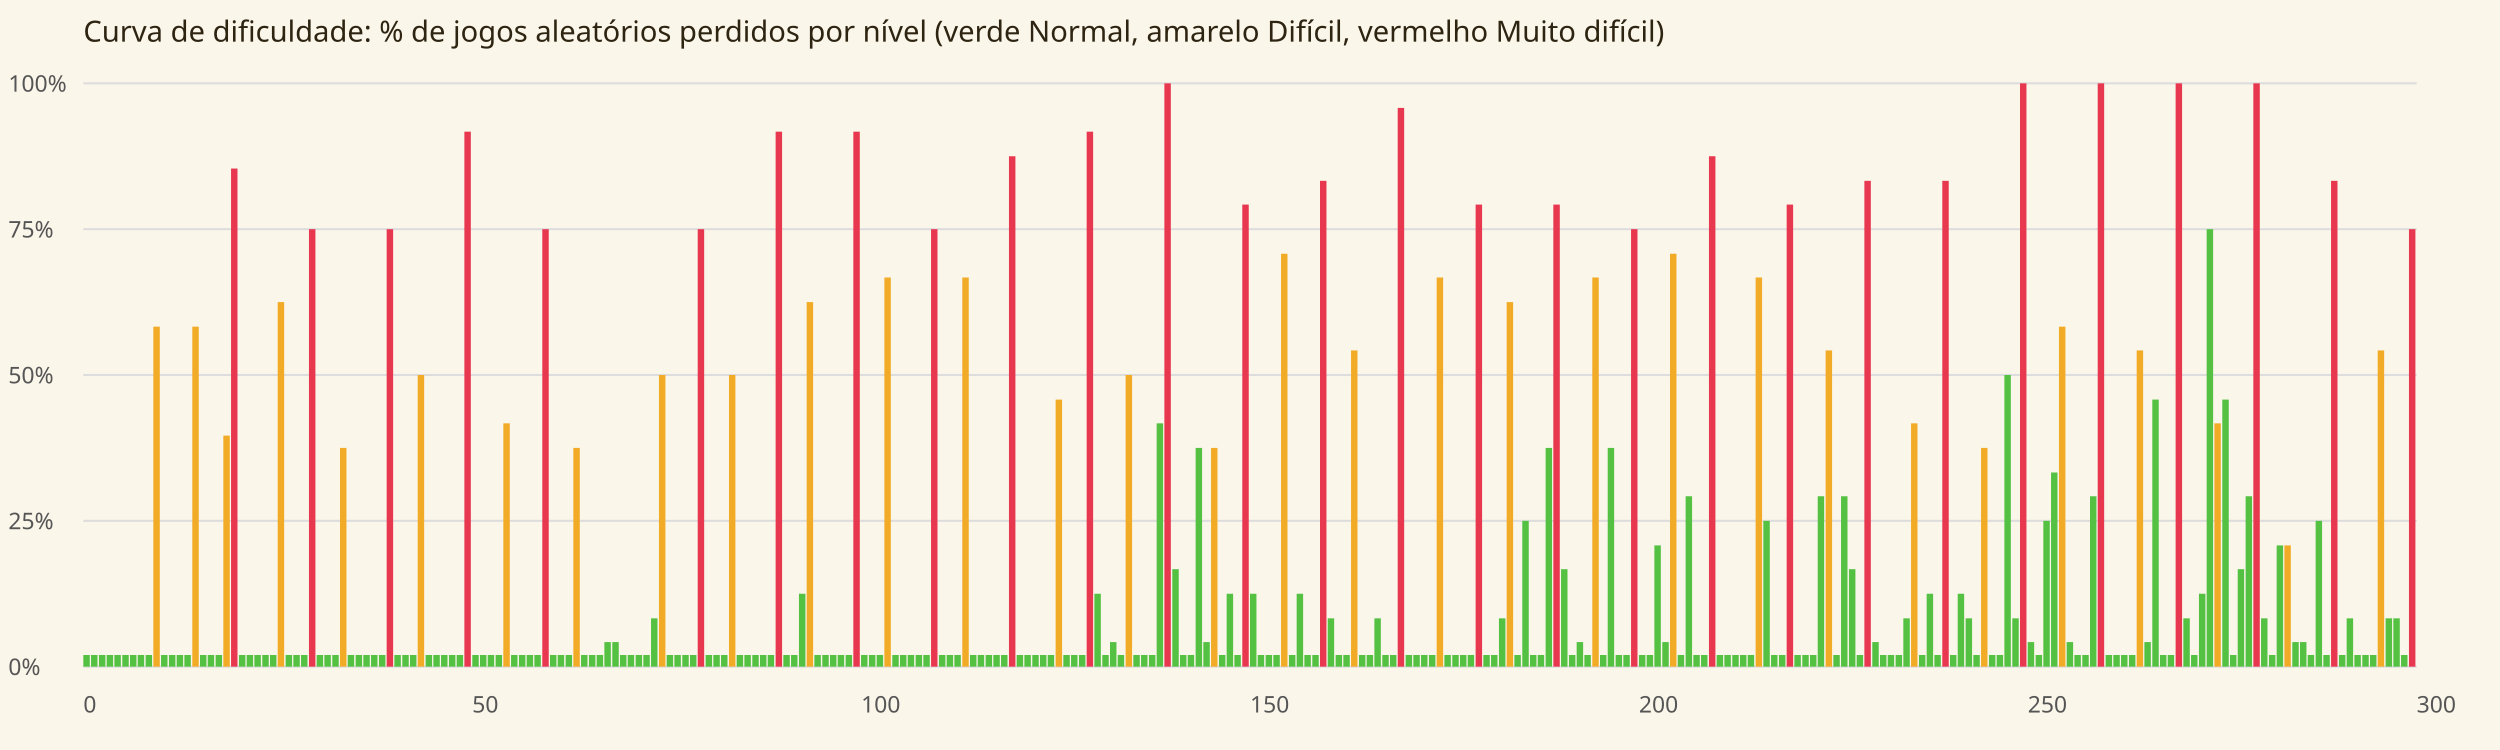
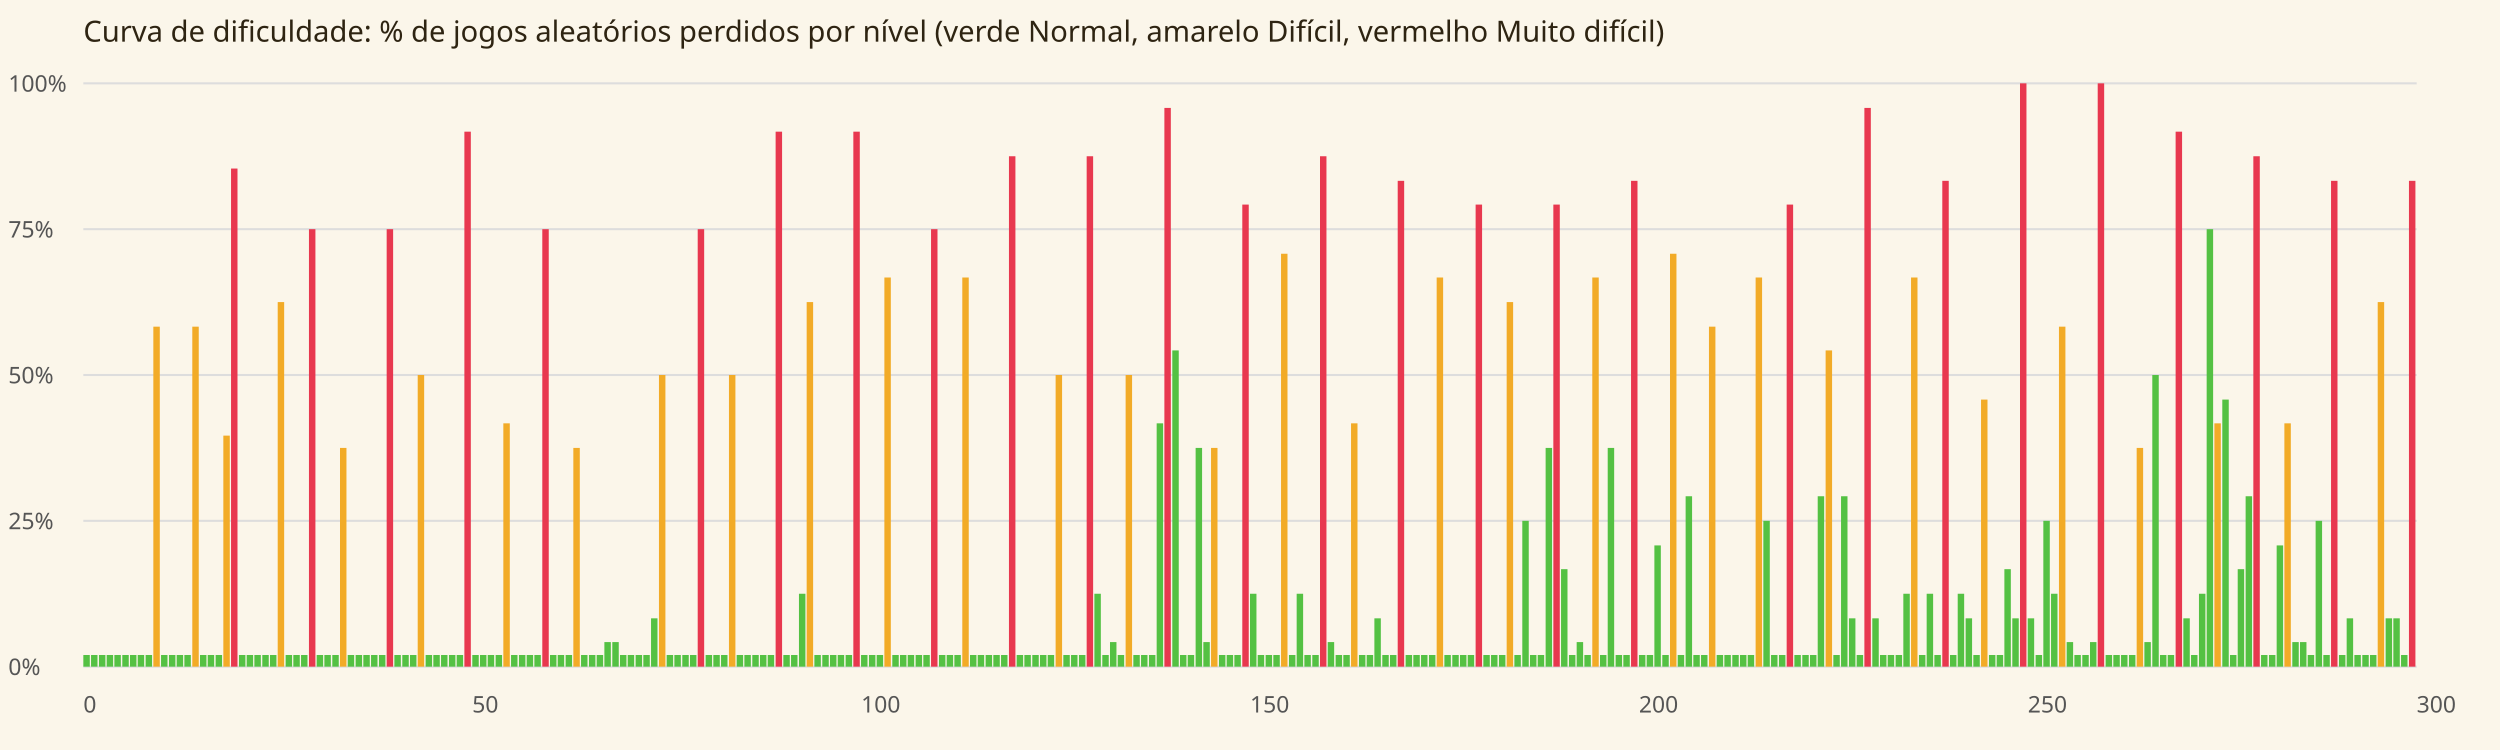
<svg xmlns="http://www.w3.org/2000/svg" width="1200" height="360" font-family="sans-serif">
  <rect width="100%" height="100%" fill="#FBF6EA" />
  <line x1="40" x2="1160" y1="320" y2="320" stroke="#ddd" />
  <text x="4" y="324" font-size="11" fill="#555">0%</text>
  <line x1="40" x2="1160" y1="250" y2="250" stroke="#ddd" />
  <text x="4" y="254" font-size="11" fill="#555">25%</text>
  <line x1="40" x2="1160" y1="180" y2="180" stroke="#ddd" />
  <text x="4" y="184" font-size="11" fill="#555">50%</text>
  <line x1="40" x2="1160" y1="110" y2="110" stroke="#ddd" />
  <text x="4" y="114" font-size="11" fill="#555">75%</text>
  <line x1="40" x2="1160" y1="40" y2="40" stroke="#ddd" />
  <text x="4" y="44" font-size="11" fill="#555">100%</text>
  <text x="40" y="342" font-size="11" fill="#555">0</text>
  <text x="226.667" y="342" font-size="11" fill="#555">50</text>
  <text x="413.333" y="342" font-size="11" fill="#555">100</text>
  <text x="600" y="342" font-size="11" fill="#555">150</text>
  <text x="786.667" y="342" font-size="11" fill="#555">200</text>
  <text x="973.333" y="342" font-size="11" fill="#555">250</text>
  <text x="1160" y="342" font-size="11" fill="#555">300</text>
  <rect x="40.0" y="314.4" width="3.1" height="5.6" fill="#54C143" />
  <rect x="43.7" y="314.4" width="3.1" height="5.6" fill="#54C143" />
  <rect x="47.5" y="314.4" width="3.1" height="5.6" fill="#54C143" />
  <rect x="51.2" y="314.4" width="3.1" height="5.6" fill="#54C143" />
  <rect x="54.9" y="314.4" width="3.1" height="5.6" fill="#54C143" />
  <rect x="58.7" y="314.4" width="3.1" height="5.6" fill="#54C143" />
  <rect x="62.4" y="314.4" width="3.1" height="5.6" fill="#54C143" />
  <rect x="66.1" y="314.4" width="3.1" height="5.6" fill="#54C143" />
  <rect x="69.9" y="314.4" width="3.1" height="5.6" fill="#54C143" />
  <rect x="73.6" y="156.8" width="3.1" height="163.2" fill="#F2AB27" />
  <rect x="77.3" y="314.4" width="3.1" height="5.6" fill="#54C143" />
  <rect x="81.1" y="314.4" width="3.1" height="5.6" fill="#54C143" />
  <rect x="84.8" y="314.4" width="3.1" height="5.6" fill="#54C143" />
  <rect x="88.5" y="314.4" width="3.1" height="5.6" fill="#54C143" />
  <rect x="92.3" y="156.8" width="3.1" height="163.2" fill="#F2AB27" />
  <rect x="96.0" y="314.4" width="3.1" height="5.6" fill="#54C143" />
  <rect x="99.7" y="314.4" width="3.1" height="5.6" fill="#54C143" />
  <rect x="103.5" y="314.4" width="3.1" height="5.6" fill="#54C143" />
  <rect x="107.2" y="209.1" width="3.1" height="110.9" fill="#F2AB27" />
  <rect x="110.9" y="80.9" width="3.1" height="239.1" fill="#E8384F" />
  <rect x="114.7" y="314.4" width="3.1" height="5.6" fill="#54C143" />
  <rect x="118.4" y="314.4" width="3.1" height="5.6" fill="#54C143" />
  <rect x="122.1" y="314.4" width="3.1" height="5.6" fill="#54C143" />
  <rect x="125.9" y="314.4" width="3.1" height="5.6" fill="#54C143" />
  <rect x="129.6" y="314.4" width="3.1" height="5.6" fill="#54C143" />
  <rect x="133.3" y="145.0" width="3.1" height="175.0" fill="#F2AB27" />
  <rect x="137.1" y="314.4" width="3.1" height="5.6" fill="#54C143" />
  <rect x="140.8" y="314.4" width="3.1" height="5.6" fill="#54C143" />
  <rect x="144.5" y="314.4" width="3.1" height="5.6" fill="#54C143" />
  <rect x="148.3" y="110.0" width="3.1" height="210.0" fill="#E8384F" />
  <rect x="152.0" y="314.4" width="3.1" height="5.6" fill="#54C143" />
  <rect x="155.7" y="314.4" width="3.1" height="5.6" fill="#54C143" />
  <rect x="159.5" y="314.4" width="3.1" height="5.6" fill="#54C143" />
  <rect x="163.2" y="215.0" width="3.1" height="105.0" fill="#F2AB27" />
  <rect x="166.9" y="314.4" width="3.1" height="5.6" fill="#54C143" />
  <rect x="170.7" y="314.4" width="3.1" height="5.6" fill="#54C143" />
  <rect x="174.4" y="314.4" width="3.1" height="5.6" fill="#54C143" />
  <rect x="178.1" y="314.4" width="3.1" height="5.6" fill="#54C143" />
  <rect x="181.9" y="314.4" width="3.1" height="5.6" fill="#54C143" />
  <rect x="185.6" y="110.0" width="3.1" height="210.0" fill="#E8384F" />
  <rect x="189.3" y="314.4" width="3.1" height="5.6" fill="#54C143" />
  <rect x="193.1" y="314.4" width="3.1" height="5.6" fill="#54C143" />
  <rect x="196.8" y="314.4" width="3.1" height="5.6" fill="#54C143" />
  <rect x="200.5" y="180.0" width="3.1" height="140.0" fill="#F2AB27" />
  <rect x="204.3" y="314.4" width="3.1" height="5.6" fill="#54C143" />
  <rect x="208.0" y="314.4" width="3.1" height="5.6" fill="#54C143" />
  <rect x="211.7" y="314.4" width="3.1" height="5.6" fill="#54C143" />
  <rect x="215.5" y="314.4" width="3.1" height="5.6" fill="#54C143" />
  <rect x="219.2" y="314.4" width="3.1" height="5.6" fill="#54C143" />
  <rect x="222.9" y="63.2" width="3.1" height="256.8" fill="#E8384F" />
  <rect x="226.7" y="314.4" width="3.1" height="5.6" fill="#54C143" />
  <rect x="230.4" y="314.4" width="3.1" height="5.6" fill="#54C143" />
  <rect x="234.1" y="314.4" width="3.1" height="5.6" fill="#54C143" />
  <rect x="237.9" y="314.4" width="3.1" height="5.6" fill="#54C143" />
  <rect x="241.6" y="203.2" width="3.1" height="116.8" fill="#F2AB27" />
  <rect x="245.3" y="314.4" width="3.1" height="5.6" fill="#54C143" />
  <rect x="249.1" y="314.4" width="3.1" height="5.6" fill="#54C143" />
  <rect x="252.8" y="314.4" width="3.1" height="5.6" fill="#54C143" />
  <rect x="256.5" y="314.4" width="3.1" height="5.6" fill="#54C143" />
  <rect x="260.3" y="110.0" width="3.1" height="210.0" fill="#E8384F" />
  <rect x="264.0" y="314.4" width="3.1" height="5.6" fill="#54C143" />
  <rect x="267.7" y="314.4" width="3.1" height="5.6" fill="#54C143" />
  <rect x="271.5" y="314.4" width="3.1" height="5.6" fill="#54C143" />
  <rect x="275.2" y="215.0" width="3.1" height="105.0" fill="#F2AB27" />
  <rect x="278.9" y="314.4" width="3.1" height="5.6" fill="#54C143" />
  <rect x="282.7" y="314.4" width="3.1" height="5.6" fill="#54C143" />
  <rect x="286.4" y="314.4" width="3.1" height="5.6" fill="#54C143" />
  <rect x="290.1" y="308.2" width="3.1" height="11.8" fill="#54C143" />
  <rect x="293.9" y="308.2" width="3.1" height="11.8" fill="#54C143" />
  <rect x="297.6" y="314.4" width="3.1" height="5.6" fill="#54C143" />
  <rect x="301.3" y="314.4" width="3.1" height="5.6" fill="#54C143" />
  <rect x="305.1" y="314.4" width="3.1" height="5.6" fill="#54C143" />
  <rect x="308.8" y="314.4" width="3.1" height="5.6" fill="#54C143" />
  <rect x="312.5" y="296.8" width="3.1" height="23.2" fill="#54C143" />
  <rect x="316.3" y="180.0" width="3.1" height="140.0" fill="#F2AB27" />
  <rect x="320.0" y="314.4" width="3.1" height="5.6" fill="#54C143" />
  <rect x="323.7" y="314.4" width="3.1" height="5.6" fill="#54C143" />
  <rect x="327.5" y="314.4" width="3.1" height="5.6" fill="#54C143" />
  <rect x="331.2" y="314.4" width="3.1" height="5.6" fill="#54C143" />
  <rect x="334.9" y="110.0" width="3.1" height="210.0" fill="#E8384F" />
  <rect x="338.7" y="314.4" width="3.1" height="5.6" fill="#54C143" />
  <rect x="342.4" y="314.4" width="3.1" height="5.6" fill="#54C143" />
  <rect x="346.1" y="314.4" width="3.1" height="5.6" fill="#54C143" />
  <rect x="349.9" y="180.0" width="3.1" height="140.0" fill="#F2AB27" />
  <rect x="353.6" y="314.4" width="3.1" height="5.6" fill="#54C143" />
  <rect x="357.3" y="314.4" width="3.1" height="5.6" fill="#54C143" />
  <rect x="361.1" y="314.4" width="3.1" height="5.6" fill="#54C143" />
  <rect x="364.8" y="314.4" width="3.1" height="5.6" fill="#54C143" />
  <rect x="368.5" y="314.4" width="3.1" height="5.6" fill="#54C143" />
  <rect x="372.3" y="63.2" width="3.1" height="256.8" fill="#E8384F" />
  <rect x="376.0" y="314.4" width="3.1" height="5.6" fill="#54C143" />
  <rect x="379.7" y="314.4" width="3.1" height="5.6" fill="#54C143" />
  <rect x="383.5" y="285.0" width="3.1" height="35.0" fill="#54C143" />
  <rect x="387.2" y="145.0" width="3.1" height="175.0" fill="#F2AB27" />
  <rect x="390.9" y="314.4" width="3.1" height="5.6" fill="#54C143" />
  <rect x="394.7" y="314.4" width="3.1" height="5.6" fill="#54C143" />
  <rect x="398.4" y="314.4" width="3.1" height="5.6" fill="#54C143" />
  <rect x="402.1" y="314.4" width="3.1" height="5.6" fill="#54C143" />
  <rect x="405.9" y="314.4" width="3.1" height="5.6" fill="#54C143" />
  <rect x="409.6" y="63.2" width="3.1" height="256.8" fill="#E8384F" />
  <rect x="413.3" y="314.4" width="3.1" height="5.6" fill="#54C143" />
  <rect x="417.1" y="314.4" width="3.1" height="5.6" fill="#54C143" />
  <rect x="420.8" y="314.4" width="3.1" height="5.6" fill="#54C143" />
  <rect x="424.5" y="133.2" width="3.1" height="186.8" fill="#F2AB27" />
  <rect x="428.3" y="314.4" width="3.1" height="5.6" fill="#54C143" />
  <rect x="432.0" y="314.4" width="3.1" height="5.6" fill="#54C143" />
  <rect x="435.7" y="314.4" width="3.1" height="5.6" fill="#54C143" />
  <rect x="439.5" y="314.4" width="3.1" height="5.6" fill="#54C143" />
  <rect x="443.2" y="314.4" width="3.1" height="5.6" fill="#54C143" />
  <rect x="446.9" y="110.0" width="3.1" height="210.0" fill="#E8384F" />
  <rect x="450.7" y="314.4" width="3.1" height="5.6" fill="#54C143" />
  <rect x="454.4" y="314.4" width="3.1" height="5.6" fill="#54C143" />
  <rect x="458.1" y="314.4" width="3.1" height="5.6" fill="#54C143" />
  <rect x="461.9" y="133.2" width="3.1" height="186.8" fill="#F2AB27" />
  <rect x="465.6" y="314.4" width="3.1" height="5.6" fill="#54C143" />
  <rect x="469.3" y="314.4" width="3.1" height="5.6" fill="#54C143" />
  <rect x="473.1" y="314.4" width="3.1" height="5.6" fill="#54C143" />
  <rect x="476.8" y="314.4" width="3.1" height="5.6" fill="#54C143" />
  <rect x="480.5" y="314.4" width="3.1" height="5.6" fill="#54C143" />
  <rect x="484.3" y="75.0" width="3.1" height="245.0" fill="#E8384F" />
  <rect x="488.0" y="314.4" width="3.1" height="5.6" fill="#54C143" />
  <rect x="491.7" y="314.4" width="3.1" height="5.6" fill="#54C143" />
  <rect x="495.5" y="314.4" width="3.1" height="5.6" fill="#54C143" />
  <rect x="499.2" y="314.4" width="3.1" height="5.6" fill="#54C143" />
  <rect x="502.9" y="314.4" width="3.1" height="5.6" fill="#54C143" />
-   <rect x="506.7" y="191.8" width="3.1" height="128.2" fill="#F2AB27" />
+   <rect x="506.7" y="180.0" width="3.1" height="140.0" fill="#F2AB27" />
  <rect x="510.4" y="314.4" width="3.1" height="5.6" fill="#54C143" />
  <rect x="514.1" y="314.4" width="3.1" height="5.6" fill="#54C143" />
  <rect x="517.9" y="314.4" width="3.1" height="5.6" fill="#54C143" />
-   <rect x="521.6" y="63.2" width="3.1" height="256.8" fill="#E8384F" />
+   <rect x="521.6" y="75.0" width="3.1" height="245.0" fill="#E8384F" />
  <rect x="525.3" y="285.0" width="3.1" height="35.0" fill="#54C143" />
  <rect x="529.1" y="314.4" width="3.1" height="5.6" fill="#54C143" />
  <rect x="532.8" y="308.2" width="3.1" height="11.8" fill="#54C143" />
  <rect x="536.5" y="314.4" width="3.1" height="5.6" fill="#54C143" />
  <rect x="540.3" y="180.0" width="3.1" height="140.0" fill="#F2AB27" />
  <rect x="544.0" y="314.4" width="3.1" height="5.6" fill="#54C143" />
  <rect x="547.7" y="314.4" width="3.1" height="5.6" fill="#54C143" />
  <rect x="551.5" y="314.4" width="3.1" height="5.6" fill="#54C143" />
  <rect x="555.2" y="203.2" width="3.1" height="116.8" fill="#54C143" />
-   <rect x="558.9" y="40.0" width="3.1" height="280.0" fill="#E8384F" />
-   <rect x="562.7" y="273.2" width="3.1" height="46.8" fill="#54C143" />
+   <rect x="558.9" y="51.8" width="3.1" height="268.2" fill="#E8384F" />
+   <rect x="562.7" y="168.2" width="3.1" height="151.8" fill="#54C143" />
  <rect x="566.4" y="314.4" width="3.1" height="5.6" fill="#54C143" />
  <rect x="570.1" y="314.4" width="3.1" height="5.6" fill="#54C143" />
  <rect x="573.9" y="215.0" width="3.1" height="105.0" fill="#54C143" />
  <rect x="577.6" y="308.2" width="3.1" height="11.8" fill="#54C143" />
  <rect x="581.3" y="215.0" width="3.1" height="105.0" fill="#F2AB27" />
  <rect x="585.1" y="314.4" width="3.1" height="5.6" fill="#54C143" />
-   <rect x="588.8" y="285.0" width="3.1" height="35.0" fill="#54C143" />
+   <rect x="588.8" y="314.4" width="3.1" height="5.6" fill="#54C143" />
  <rect x="592.5" y="314.4" width="3.1" height="5.6" fill="#54C143" />
  <rect x="596.3" y="98.2" width="3.1" height="221.8" fill="#E8384F" />
  <rect x="600.0" y="285.0" width="3.1" height="35.0" fill="#54C143" />
  <rect x="603.7" y="314.4" width="3.1" height="5.6" fill="#54C143" />
  <rect x="607.5" y="314.4" width="3.1" height="5.6" fill="#54C143" />
  <rect x="611.2" y="314.4" width="3.1" height="5.6" fill="#54C143" />
  <rect x="614.9" y="121.8" width="3.1" height="198.2" fill="#F2AB27" />
  <rect x="618.7" y="314.4" width="3.1" height="5.6" fill="#54C143" />
  <rect x="622.4" y="285.0" width="3.1" height="35.0" fill="#54C143" />
  <rect x="626.1" y="314.4" width="3.1" height="5.6" fill="#54C143" />
  <rect x="629.9" y="314.4" width="3.1" height="5.6" fill="#54C143" />
-   <rect x="633.6" y="86.8" width="3.1" height="233.2" fill="#E8384F" />
-   <rect x="637.3" y="296.8" width="3.1" height="23.2" fill="#54C143" />
+   <rect x="633.6" y="75.0" width="3.1" height="245.0" fill="#E8384F" />
+   <rect x="637.3" y="308.2" width="3.1" height="11.8" fill="#54C143" />
  <rect x="641.1" y="314.4" width="3.1" height="5.6" fill="#54C143" />
  <rect x="644.8" y="314.4" width="3.1" height="5.6" fill="#54C143" />
-   <rect x="648.5" y="168.2" width="3.1" height="151.8" fill="#F2AB27" />
+   <rect x="648.5" y="203.2" width="3.1" height="116.8" fill="#F2AB27" />
  <rect x="652.3" y="314.4" width="3.1" height="5.6" fill="#54C143" />
  <rect x="656.0" y="314.4" width="3.1" height="5.6" fill="#54C143" />
  <rect x="659.7" y="296.8" width="3.1" height="23.2" fill="#54C143" />
  <rect x="663.5" y="314.4" width="3.1" height="5.6" fill="#54C143" />
  <rect x="667.2" y="314.4" width="3.1" height="5.6" fill="#54C143" />
-   <rect x="670.9" y="51.8" width="3.1" height="268.2" fill="#E8384F" />
+   <rect x="670.9" y="86.8" width="3.1" height="233.2" fill="#E8384F" />
  <rect x="674.7" y="314.4" width="3.1" height="5.6" fill="#54C143" />
  <rect x="678.4" y="314.4" width="3.1" height="5.6" fill="#54C143" />
  <rect x="682.1" y="314.4" width="3.1" height="5.6" fill="#54C143" />
  <rect x="685.9" y="314.4" width="3.1" height="5.6" fill="#54C143" />
  <rect x="689.6" y="133.2" width="3.1" height="186.8" fill="#F2AB27" />
  <rect x="693.3" y="314.4" width="3.1" height="5.6" fill="#54C143" />
  <rect x="697.1" y="314.4" width="3.1" height="5.6" fill="#54C143" />
  <rect x="700.8" y="314.4" width="3.1" height="5.6" fill="#54C143" />
  <rect x="704.5" y="314.4" width="3.1" height="5.6" fill="#54C143" />
  <rect x="708.3" y="98.2" width="3.1" height="221.8" fill="#E8384F" />
  <rect x="712.0" y="314.4" width="3.1" height="5.6" fill="#54C143" />
  <rect x="715.7" y="314.4" width="3.1" height="5.6" fill="#54C143" />
-   <rect x="719.5" y="296.8" width="3.1" height="23.2" fill="#54C143" />
+   <rect x="719.5" y="314.4" width="3.1" height="5.6" fill="#54C143" />
  <rect x="723.2" y="145.0" width="3.1" height="175.0" fill="#F2AB27" />
  <rect x="726.9" y="314.4" width="3.1" height="5.6" fill="#54C143" />
  <rect x="730.7" y="250.0" width="3.1" height="70.0" fill="#54C143" />
  <rect x="734.4" y="314.4" width="3.1" height="5.6" fill="#54C143" />
  <rect x="738.1" y="314.4" width="3.1" height="5.6" fill="#54C143" />
  <rect x="741.9" y="215.0" width="3.1" height="105.0" fill="#54C143" />
  <rect x="745.6" y="98.2" width="3.1" height="221.8" fill="#E8384F" />
  <rect x="749.3" y="273.2" width="3.1" height="46.8" fill="#54C143" />
  <rect x="753.1" y="314.4" width="3.1" height="5.6" fill="#54C143" />
  <rect x="756.8" y="308.2" width="3.1" height="11.8" fill="#54C143" />
  <rect x="760.5" y="314.4" width="3.1" height="5.6" fill="#54C143" />
  <rect x="764.3" y="133.2" width="3.1" height="186.8" fill="#F2AB27" />
  <rect x="768.0" y="314.4" width="3.1" height="5.6" fill="#54C143" />
  <rect x="771.7" y="215.0" width="3.1" height="105.0" fill="#54C143" />
  <rect x="775.5" y="314.4" width="3.1" height="5.6" fill="#54C143" />
  <rect x="779.2" y="314.4" width="3.1" height="5.6" fill="#54C143" />
-   <rect x="782.9" y="110.0" width="3.1" height="210.0" fill="#E8384F" />
+   <rect x="782.9" y="86.8" width="3.1" height="233.2" fill="#E8384F" />
  <rect x="786.7" y="314.4" width="3.1" height="5.6" fill="#54C143" />
  <rect x="790.4" y="314.4" width="3.1" height="5.6" fill="#54C143" />
  <rect x="794.1" y="261.8" width="3.1" height="58.2" fill="#54C143" />
-   <rect x="797.9" y="308.2" width="3.1" height="11.8" fill="#54C143" />
+   <rect x="797.9" y="314.4" width="3.1" height="5.6" fill="#54C143" />
  <rect x="801.6" y="121.8" width="3.1" height="198.2" fill="#F2AB27" />
  <rect x="805.3" y="314.4" width="3.1" height="5.6" fill="#54C143" />
  <rect x="809.1" y="238.2" width="3.1" height="81.8" fill="#54C143" />
  <rect x="812.8" y="314.4" width="3.1" height="5.6" fill="#54C143" />
  <rect x="816.5" y="314.4" width="3.1" height="5.6" fill="#54C143" />
-   <rect x="820.3" y="75.0" width="3.1" height="245.0" fill="#E8384F" />
+   <rect x="820.3" y="156.8" width="3.1" height="163.2" fill="#F2AB27" />
  <rect x="824.0" y="314.4" width="3.1" height="5.6" fill="#54C143" />
  <rect x="827.7" y="314.4" width="3.1" height="5.6" fill="#54C143" />
  <rect x="831.5" y="314.4" width="3.1" height="5.6" fill="#54C143" />
  <rect x="835.2" y="314.4" width="3.1" height="5.6" fill="#54C143" />
  <rect x="838.9" y="314.4" width="3.1" height="5.6" fill="#54C143" />
  <rect x="842.7" y="133.2" width="3.1" height="186.8" fill="#F2AB27" />
  <rect x="846.4" y="250.0" width="3.1" height="70.0" fill="#54C143" />
  <rect x="850.1" y="314.4" width="3.1" height="5.6" fill="#54C143" />
  <rect x="853.9" y="314.4" width="3.1" height="5.6" fill="#54C143" />
  <rect x="857.6" y="98.2" width="3.1" height="221.8" fill="#E8384F" />
  <rect x="861.3" y="314.4" width="3.1" height="5.6" fill="#54C143" />
  <rect x="865.1" y="314.4" width="3.1" height="5.6" fill="#54C143" />
  <rect x="868.8" y="314.4" width="3.1" height="5.6" fill="#54C143" />
  <rect x="872.5" y="238.2" width="3.1" height="81.8" fill="#54C143" />
  <rect x="876.3" y="168.2" width="3.1" height="151.8" fill="#F2AB27" />
  <rect x="880.0" y="314.4" width="3.1" height="5.6" fill="#54C143" />
  <rect x="883.7" y="238.2" width="3.1" height="81.8" fill="#54C143" />
-   <rect x="887.5" y="273.2" width="3.1" height="46.8" fill="#54C143" />
+   <rect x="887.5" y="296.8" width="3.1" height="23.2" fill="#54C143" />
  <rect x="891.2" y="314.4" width="3.1" height="5.6" fill="#54C143" />
-   <rect x="894.9" y="86.8" width="3.1" height="233.2" fill="#E8384F" />
-   <rect x="898.7" y="308.2" width="3.1" height="11.8" fill="#54C143" />
+   <rect x="894.9" y="51.8" width="3.1" height="268.2" fill="#E8384F" />
+   <rect x="898.7" y="296.8" width="3.1" height="23.2" fill="#54C143" />
  <rect x="902.4" y="314.4" width="3.1" height="5.6" fill="#54C143" />
  <rect x="906.1" y="314.4" width="3.1" height="5.6" fill="#54C143" />
  <rect x="909.9" y="314.4" width="3.1" height="5.6" fill="#54C143" />
-   <rect x="913.6" y="296.8" width="3.1" height="23.2" fill="#54C143" />
-   <rect x="917.3" y="203.2" width="3.1" height="116.8" fill="#F2AB27" />
+   <rect x="913.6" y="285.0" width="3.1" height="35.0" fill="#54C143" />
+   <rect x="917.3" y="133.2" width="3.1" height="186.8" fill="#F2AB27" />
  <rect x="921.1" y="314.4" width="3.1" height="5.6" fill="#54C143" />
  <rect x="924.8" y="285.0" width="3.1" height="35.0" fill="#54C143" />
  <rect x="928.5" y="314.4" width="3.1" height="5.6" fill="#54C143" />
  <rect x="932.3" y="86.8" width="3.1" height="233.2" fill="#E8384F" />
  <rect x="936.0" y="314.4" width="3.1" height="5.6" fill="#54C143" />
  <rect x="939.7" y="285.0" width="3.1" height="35.0" fill="#54C143" />
  <rect x="943.5" y="296.8" width="3.1" height="23.2" fill="#54C143" />
  <rect x="947.2" y="314.4" width="3.1" height="5.6" fill="#54C143" />
-   <rect x="950.9" y="215.0" width="3.1" height="105.0" fill="#F2AB27" />
+   <rect x="950.9" y="191.8" width="3.1" height="128.2" fill="#F2AB27" />
  <rect x="954.7" y="314.4" width="3.1" height="5.6" fill="#54C143" />
  <rect x="958.4" y="314.4" width="3.1" height="5.6" fill="#54C143" />
-   <rect x="962.1" y="180.0" width="3.1" height="140.0" fill="#54C143" />
+   <rect x="962.1" y="273.2" width="3.1" height="46.8" fill="#54C143" />
  <rect x="965.9" y="296.8" width="3.1" height="23.2" fill="#54C143" />
  <rect x="969.6" y="40.0" width="3.1" height="280.0" fill="#E8384F" />
-   <rect x="973.3" y="308.2" width="3.1" height="11.8" fill="#54C143" />
+   <rect x="973.3" y="296.8" width="3.1" height="23.2" fill="#54C143" />
  <rect x="977.1" y="314.4" width="3.1" height="5.6" fill="#54C143" />
  <rect x="980.8" y="250.0" width="3.1" height="70.0" fill="#54C143" />
-   <rect x="984.5" y="226.8" width="3.1" height="93.2" fill="#54C143" />
+   <rect x="984.5" y="285.0" width="3.1" height="35.0" fill="#54C143" />
  <rect x="988.3" y="156.8" width="3.1" height="163.2" fill="#F2AB27" />
  <rect x="992.0" y="308.2" width="3.1" height="11.8" fill="#54C143" />
  <rect x="995.7" y="314.4" width="3.1" height="5.6" fill="#54C143" />
  <rect x="999.5" y="314.4" width="3.1" height="5.6" fill="#54C143" />
-   <rect x="1003.2" y="238.2" width="3.1" height="81.8" fill="#54C143" />
+   <rect x="1003.2" y="308.2" width="3.1" height="11.8" fill="#54C143" />
  <rect x="1006.9" y="40.0" width="3.1" height="280.0" fill="#E8384F" />
  <rect x="1010.7" y="314.4" width="3.1" height="5.6" fill="#54C143" />
  <rect x="1014.4" y="314.4" width="3.1" height="5.6" fill="#54C143" />
  <rect x="1018.1" y="314.4" width="3.1" height="5.6" fill="#54C143" />
  <rect x="1021.9" y="314.4" width="3.1" height="5.6" fill="#54C143" />
-   <rect x="1025.6" y="168.2" width="3.1" height="151.8" fill="#F2AB27" />
+   <rect x="1025.6" y="215.0" width="3.1" height="105.0" fill="#F2AB27" />
  <rect x="1029.3" y="308.2" width="3.1" height="11.8" fill="#54C143" />
-   <rect x="1033.1" y="191.8" width="3.1" height="128.2" fill="#54C143" />
+   <rect x="1033.1" y="180.0" width="3.1" height="140.0" fill="#54C143" />
  <rect x="1036.8" y="314.4" width="3.1" height="5.6" fill="#54C143" />
  <rect x="1040.5" y="314.4" width="3.1" height="5.6" fill="#54C143" />
-   <rect x="1044.3" y="40.0" width="3.1" height="280.0" fill="#E8384F" />
+   <rect x="1044.3" y="63.2" width="3.1" height="256.8" fill="#E8384F" />
  <rect x="1048.0" y="296.8" width="3.1" height="23.2" fill="#54C143" />
  <rect x="1051.7" y="314.4" width="3.1" height="5.6" fill="#54C143" />
  <rect x="1055.5" y="285.0" width="3.1" height="35.0" fill="#54C143" />
  <rect x="1059.2" y="110.0" width="3.1" height="210.0" fill="#54C143" />
  <rect x="1062.9" y="203.2" width="3.1" height="116.8" fill="#F2AB27" />
  <rect x="1066.7" y="191.8" width="3.1" height="128.2" fill="#54C143" />
  <rect x="1070.4" y="314.4" width="3.1" height="5.6" fill="#54C143" />
  <rect x="1074.1" y="273.2" width="3.1" height="46.8" fill="#54C143" />
  <rect x="1077.9" y="238.2" width="3.1" height="81.8" fill="#54C143" />
-   <rect x="1081.6" y="40.0" width="3.1" height="280.0" fill="#E8384F" />
-   <rect x="1085.3" y="296.8" width="3.1" height="23.2" fill="#54C143" />
+   <rect x="1081.6" y="75.0" width="3.1" height="245.0" fill="#E8384F" />
+   <rect x="1085.3" y="314.4" width="3.1" height="5.6" fill="#54C143" />
  <rect x="1089.1" y="314.4" width="3.1" height="5.6" fill="#54C143" />
  <rect x="1092.8" y="261.8" width="3.1" height="58.2" fill="#54C143" />
-   <rect x="1096.5" y="261.8" width="3.1" height="58.2" fill="#F2AB27" />
+   <rect x="1096.5" y="203.2" width="3.1" height="116.8" fill="#F2AB27" />
  <rect x="1100.3" y="308.2" width="3.1" height="11.8" fill="#54C143" />
  <rect x="1104.0" y="308.2" width="3.1" height="11.8" fill="#54C143" />
  <rect x="1107.7" y="314.4" width="3.1" height="5.6" fill="#54C143" />
  <rect x="1111.5" y="250.0" width="3.1" height="70.0" fill="#54C143" />
  <rect x="1115.2" y="314.4" width="3.1" height="5.6" fill="#54C143" />
  <rect x="1118.9" y="86.8" width="3.1" height="233.2" fill="#E8384F" />
  <rect x="1122.7" y="314.4" width="3.1" height="5.6" fill="#54C143" />
  <rect x="1126.4" y="296.8" width="3.1" height="23.2" fill="#54C143" />
  <rect x="1130.1" y="314.4" width="3.1" height="5.6" fill="#54C143" />
  <rect x="1133.9" y="314.4" width="3.1" height="5.6" fill="#54C143" />
  <rect x="1137.6" y="314.4" width="3.1" height="5.6" fill="#54C143" />
-   <rect x="1141.3" y="168.2" width="3.1" height="151.8" fill="#F2AB27" />
+   <rect x="1141.3" y="145.0" width="3.1" height="175.0" fill="#F2AB27" />
  <rect x="1145.1" y="296.8" width="3.1" height="23.2" fill="#54C143" />
  <rect x="1148.8" y="296.8" width="3.1" height="23.2" fill="#54C143" />
  <rect x="1152.5" y="314.4" width="3.1" height="5.6" fill="#54C143" />
-   <rect x="1156.3" y="110.0" width="3.1" height="210.0" fill="#E8384F" />
+   <rect x="1156.3" y="86.8" width="3.1" height="233.2" fill="#E8384F" />
  <text x="40" y="20" font-size="14" fill="#2E2412">Curva de dificuldade: % de jogos aleatórios perdidos por nível (verde Normal, amarelo Difícil, vermelho Muito difícil)</text>
</svg>
